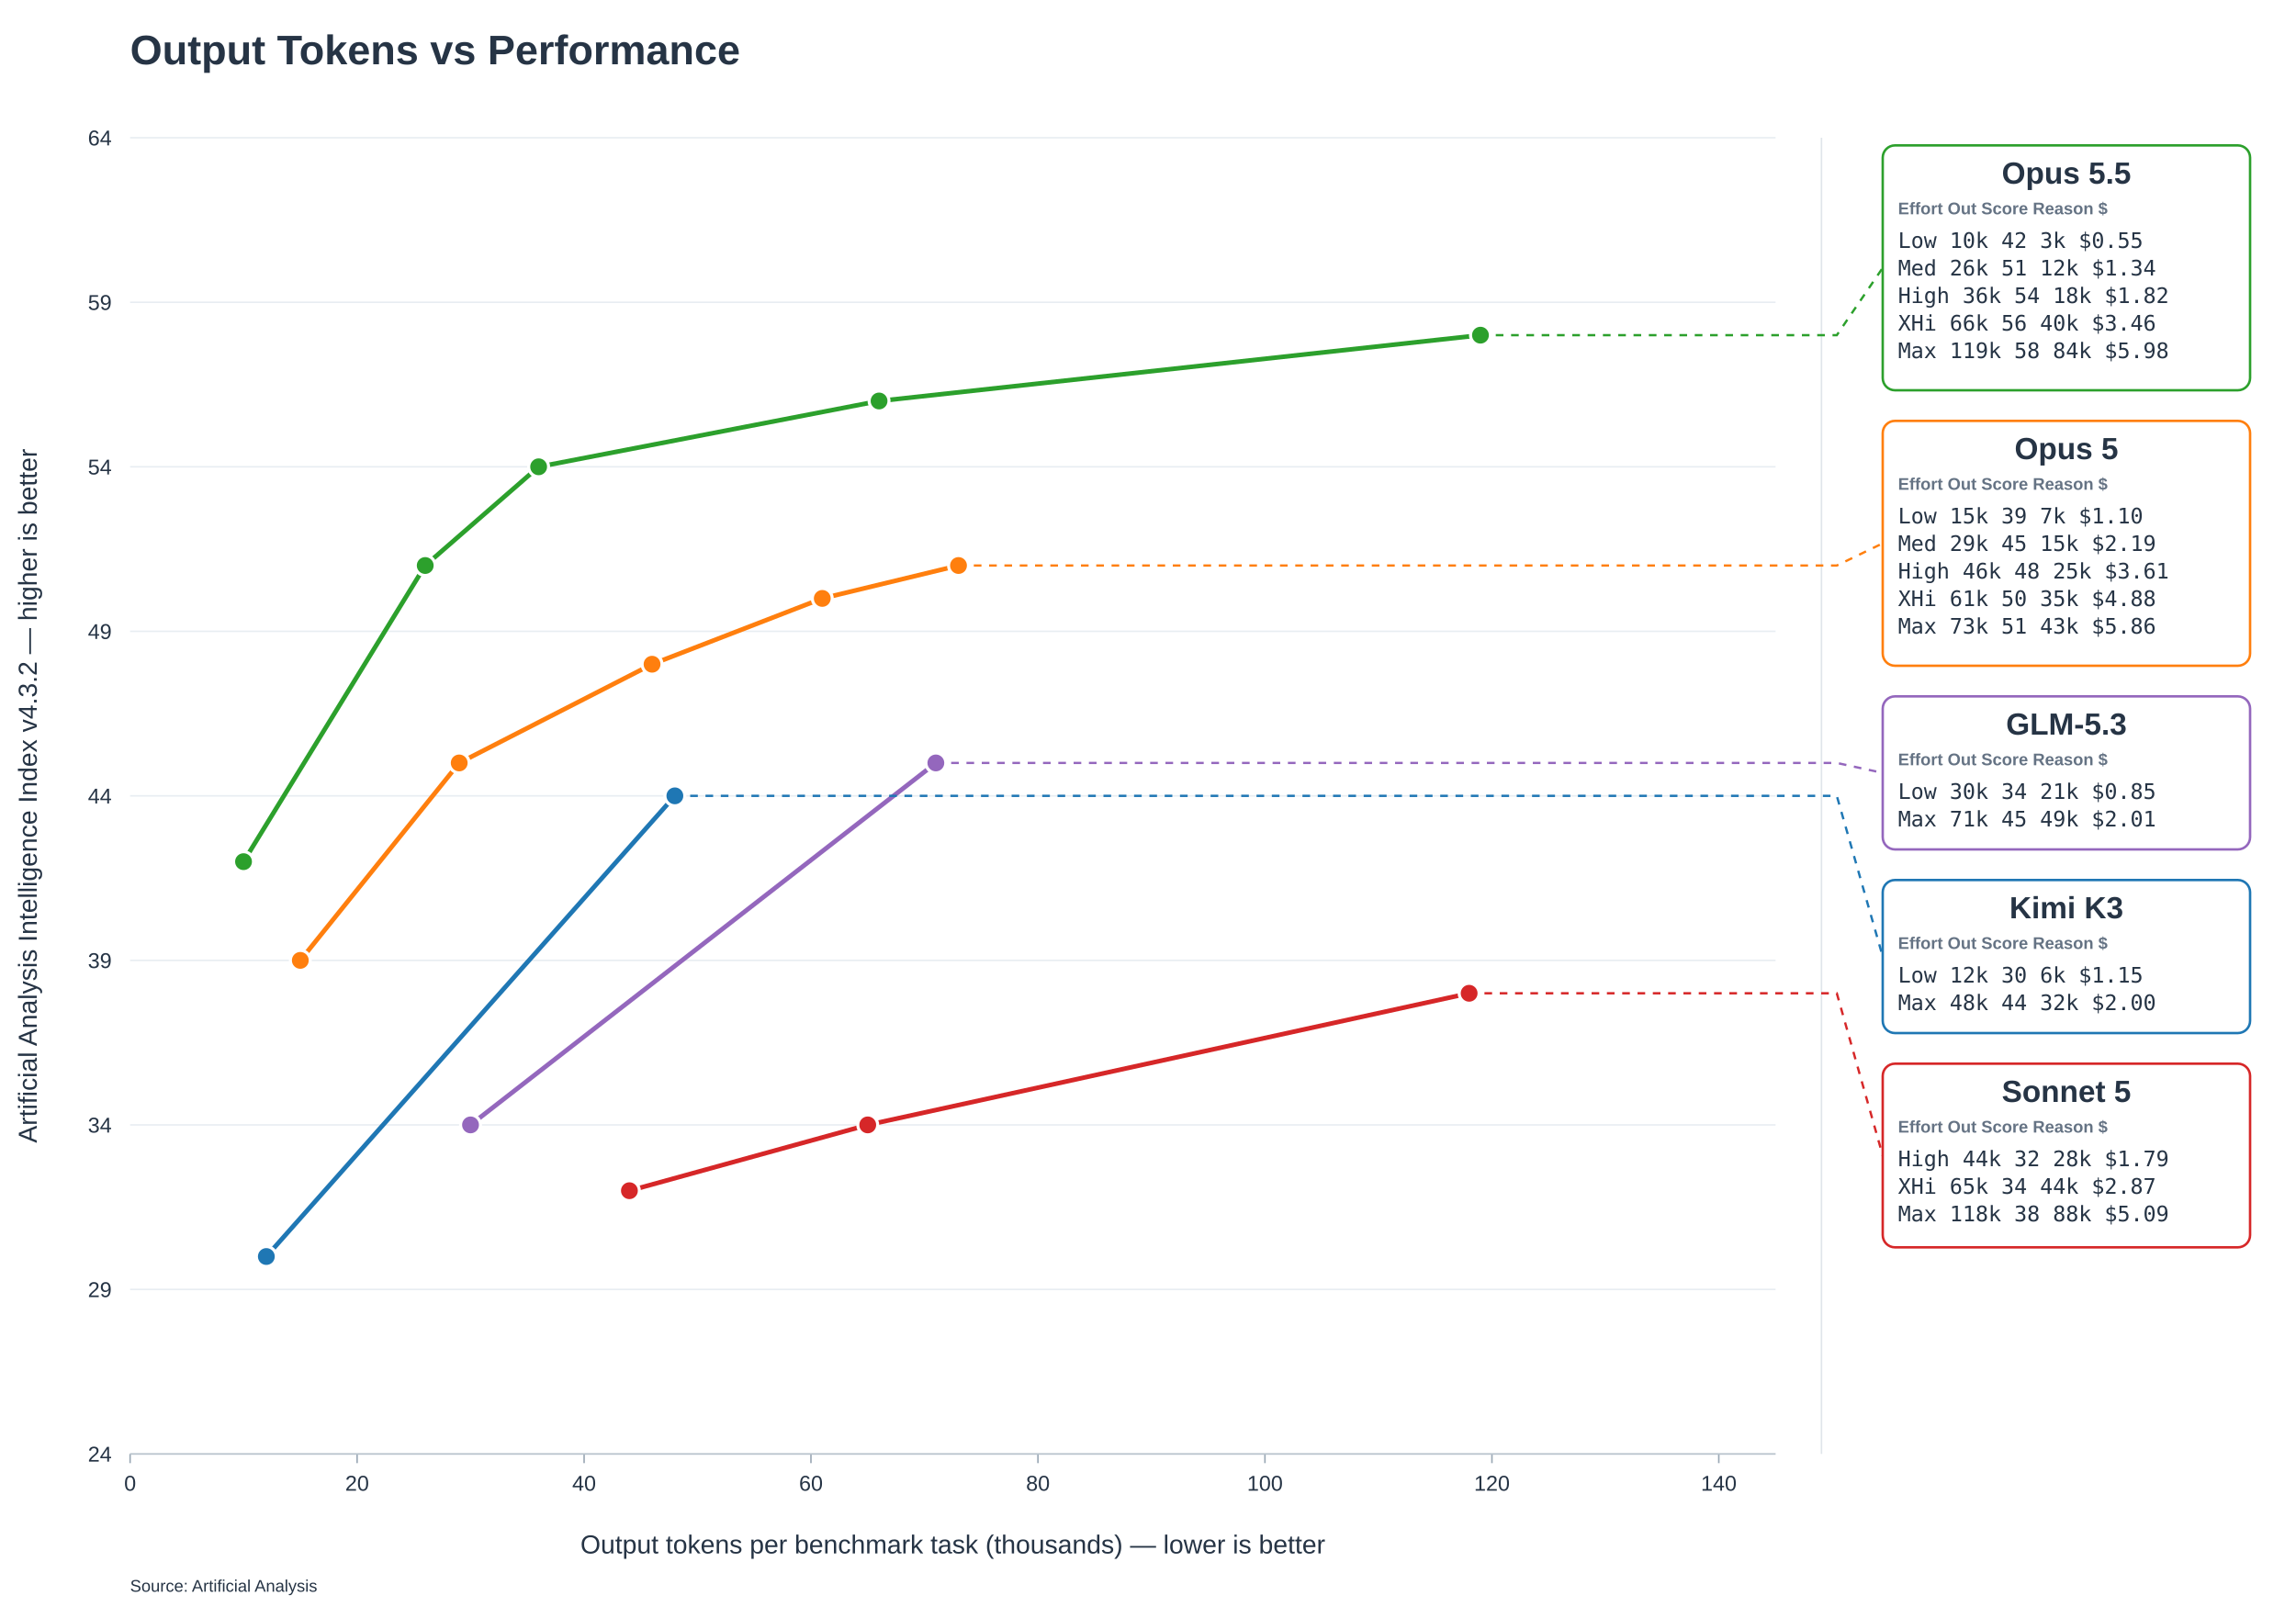
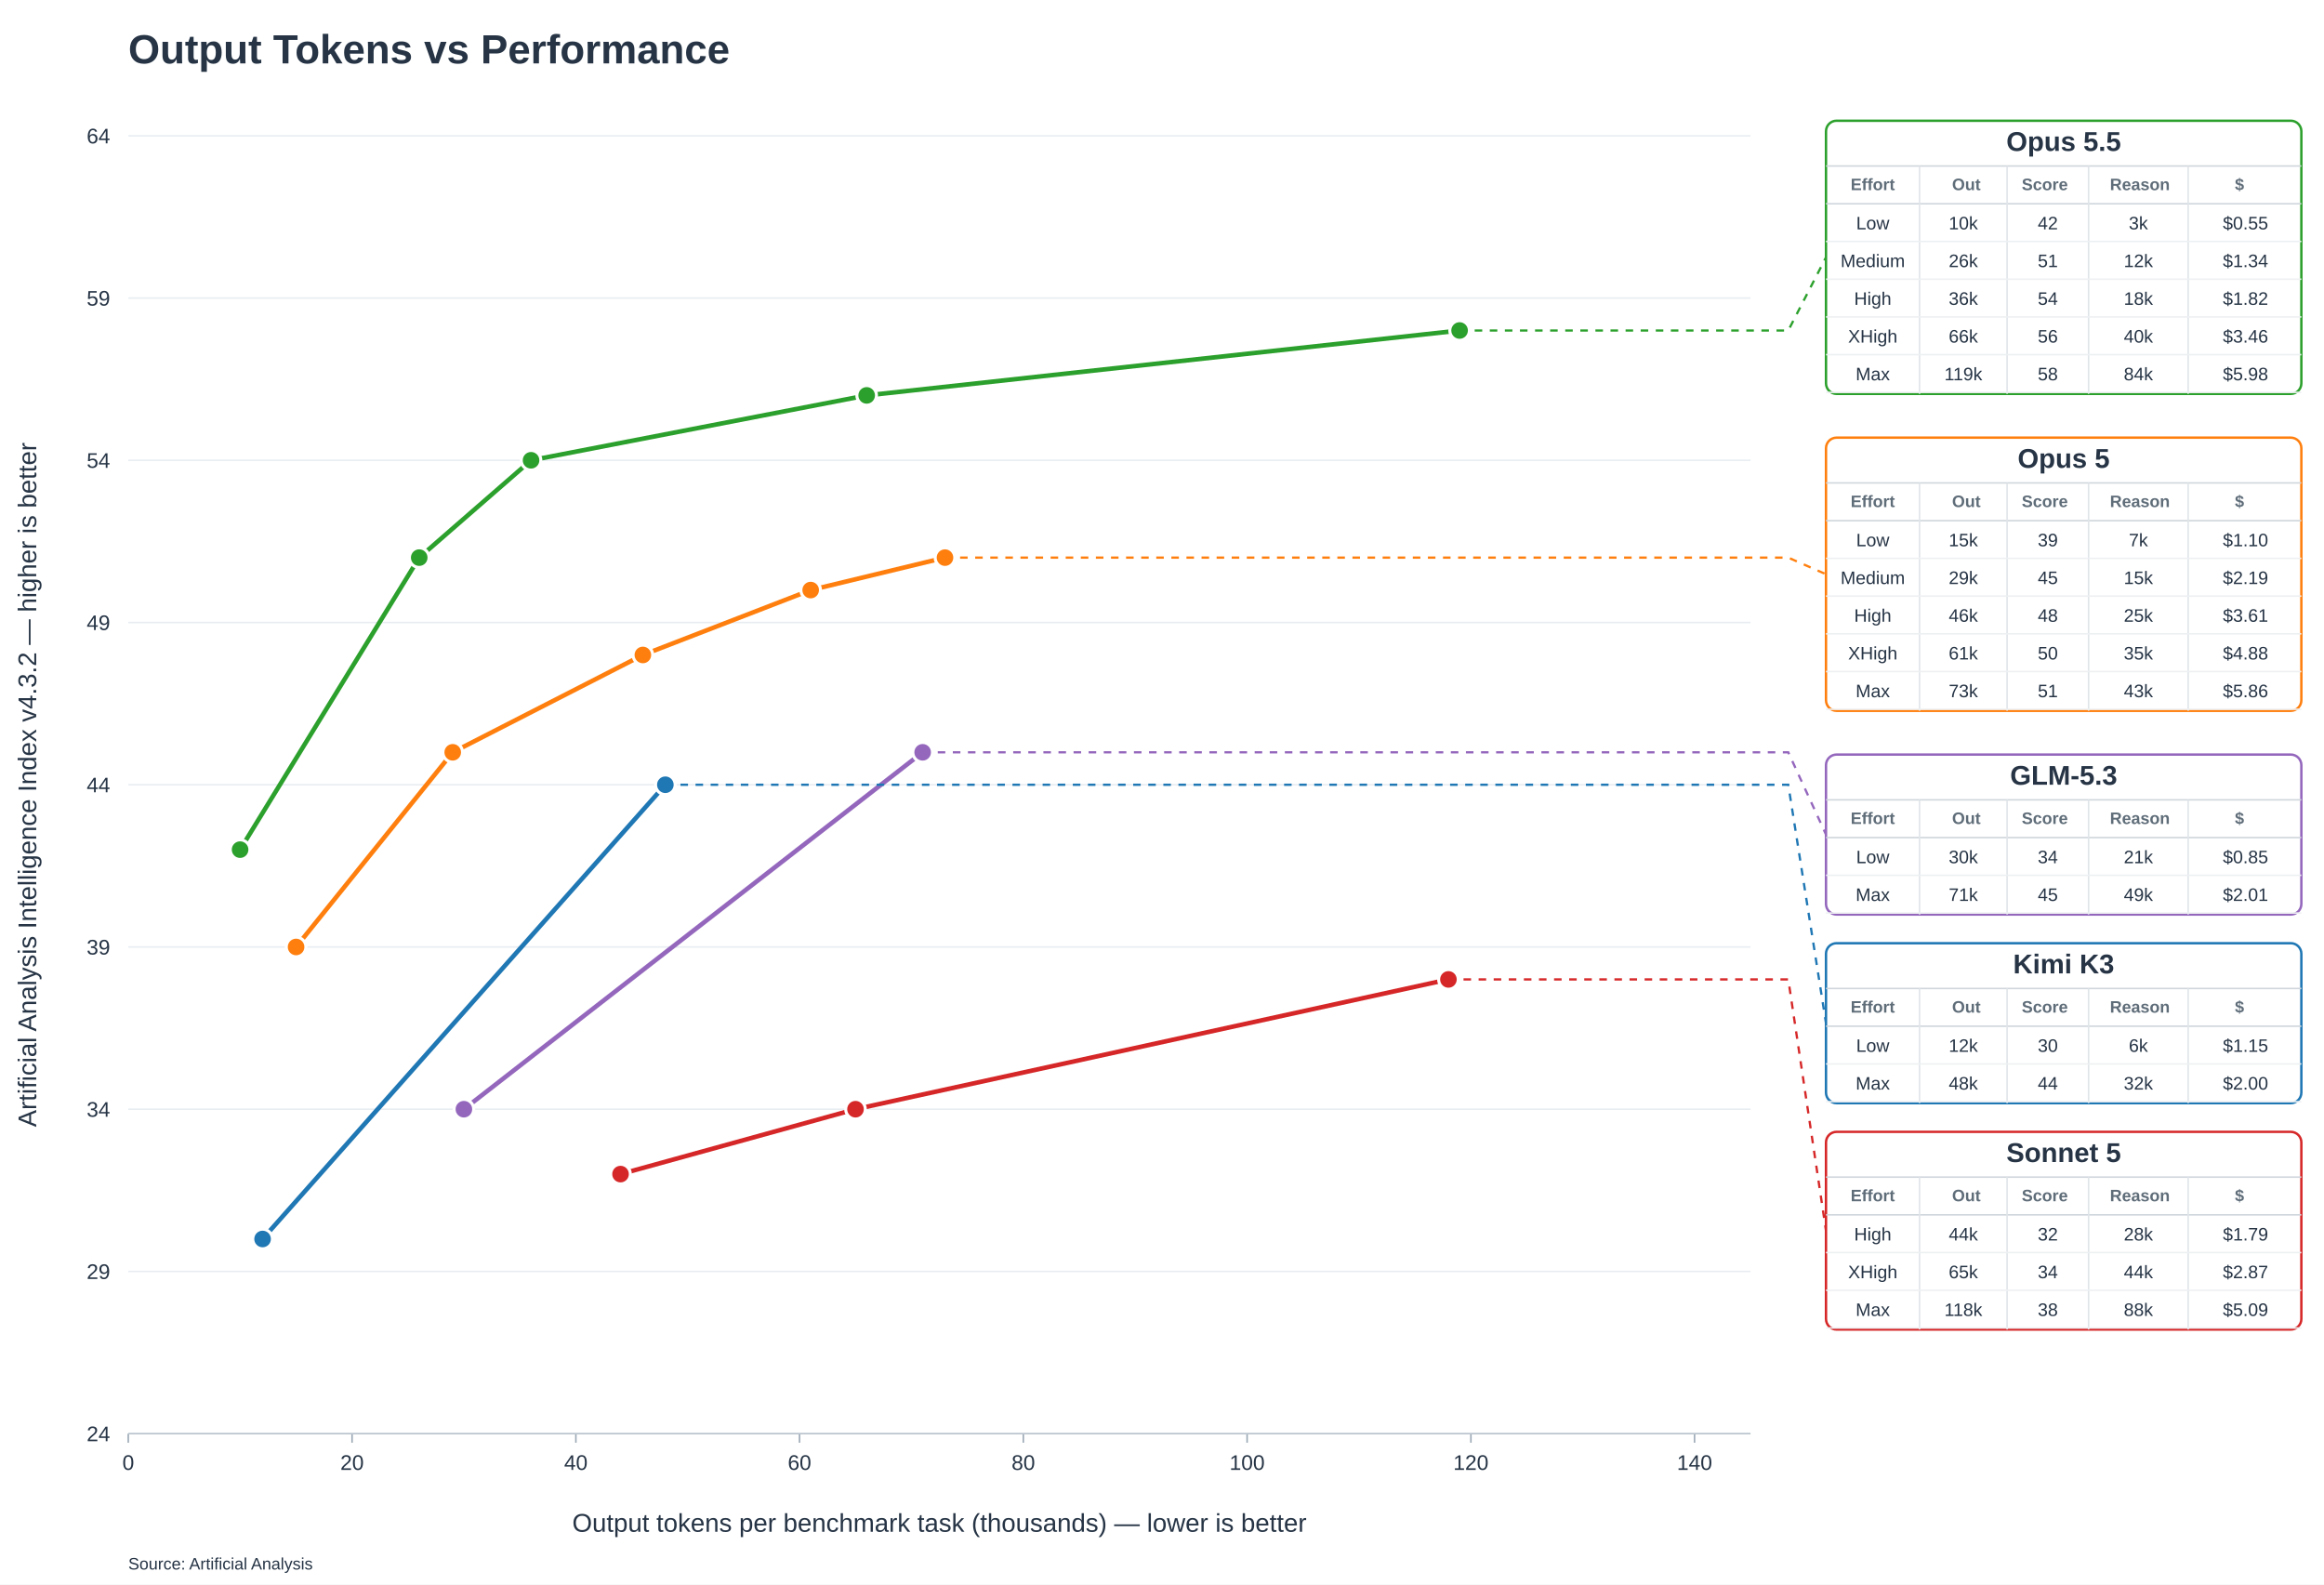
- <svg xmlns="http://www.w3.org/2000/svg" width="1500" height="1050" viewBox="0 0 1500 1050">
+ <svg xmlns="http://www.w3.org/2000/svg" width="1540" height="1050" viewBox="0 0 1540 1050">
  <rect width="100%" height="100%" fill="white" />
  <style>
text{font-family:Arial,sans-serif;fill:#263445}
.title{font-size:27px;font-weight:700}
.axis{font-size:17px}.tick{font-size:14px}.small{font-size:11px}
- .boxTitle{font-size:20px;font-weight:700}
- .boxHead{font-size:11px;font-weight:700;fill:#657384}
- .boxRow{font-size:14px}
+ .modelTitle{font-size:18px;font-weight:700}
+ .th{font-size:11px;font-weight:700;fill:#5f6d79}
+ .td{font-size:12px}
</style>
  <text x="85" y="42" class="title">Output Tokens vs Performance</text>
  <line x1="85" y1="950.0" x2="1160" y2="950.0" stroke="#e8edf2" />
  <text x="73" y="955.0" text-anchor="end" class="tick">24</text>
  <line x1="85" y1="842.5" x2="1160" y2="842.5" stroke="#e8edf2" />
  <text x="73" y="847.5" text-anchor="end" class="tick">29</text>
  <line x1="85" y1="735.0" x2="1160" y2="735.0" stroke="#e8edf2" />
  <text x="73" y="740.0" text-anchor="end" class="tick">34</text>
  <line x1="85" y1="627.5" x2="1160" y2="627.5" stroke="#e8edf2" />
  <text x="73" y="632.5" text-anchor="end" class="tick">39</text>
  <line x1="85" y1="520.0" x2="1160" y2="520.0" stroke="#e8edf2" />
  <text x="73" y="525.0" text-anchor="end" class="tick">44</text>
  <line x1="85" y1="412.5" x2="1160" y2="412.5" stroke="#e8edf2" />
  <text x="73" y="417.5" text-anchor="end" class="tick">49</text>
  <line x1="85" y1="305.0" x2="1160" y2="305.0" stroke="#e8edf2" />
  <text x="73" y="310.0" text-anchor="end" class="tick">54</text>
  <line x1="85" y1="197.5" x2="1160" y2="197.5" stroke="#e8edf2" />
  <text x="73" y="202.5" text-anchor="end" class="tick">59</text>
  <line x1="85" y1="90.0" x2="1160" y2="90.0" stroke="#e8edf2" />
  <text x="73" y="95.0" text-anchor="end" class="tick">64</text>
  <line x1="85.0" y1="950" x2="85.0" y2="956" stroke="#9aa8b5" />
  <text x="85.0" y="974" text-anchor="middle" class="tick">0</text>
  <line x1="233.3" y1="950" x2="233.3" y2="956" stroke="#9aa8b5" />
  <text x="233.3" y="974" text-anchor="middle" class="tick">20</text>
  <line x1="381.6" y1="950" x2="381.6" y2="956" stroke="#9aa8b5" />
  <text x="381.6" y="974" text-anchor="middle" class="tick">40</text>
  <line x1="529.8" y1="950" x2="529.8" y2="956" stroke="#9aa8b5" />
  <text x="529.8" y="974" text-anchor="middle" class="tick">60</text>
  <line x1="678.1" y1="950" x2="678.1" y2="956" stroke="#9aa8b5" />
  <text x="678.1" y="974" text-anchor="middle" class="tick">80</text>
  <line x1="826.4" y1="950" x2="826.4" y2="956" stroke="#9aa8b5" />
  <text x="826.4" y="974" text-anchor="middle" class="tick">100</text>
  <line x1="974.7" y1="950" x2="974.7" y2="956" stroke="#9aa8b5" />
  <text x="974.7" y="974" text-anchor="middle" class="tick">120</text>
  <line x1="1122.9" y1="950" x2="1122.9" y2="956" stroke="#9aa8b5" />
  <text x="1122.9" y="974" text-anchor="middle" class="tick">140</text>
  <line x1="85" y1="950" x2="1160" y2="950" stroke="#b9c3cc" />
-   <line x1="1190" y1="90" x2="1190" y2="950" stroke="#e0e5ea" />
  <polyline points="174.0,821.0 440.9,520.0" fill="none" stroke="#1f77b4" stroke-width="3" />
  <circle cx="174.0" cy="821.0" r="6.5" fill="#1f77b4" stroke="white" stroke-width="2" />
  <circle cx="440.9" cy="520.0" r="6.5" fill="#1f77b4" stroke="white" stroke-width="2" />
  <polyline points="307.4,735.0 611.4,498.5" fill="none" stroke="#9467bd" stroke-width="3" />
  <circle cx="307.4" cy="735.0" r="6.5" fill="#9467bd" stroke="white" stroke-width="2" />
  <circle cx="611.4" cy="498.5" r="6.5" fill="#9467bd" stroke="white" stroke-width="2" />
  <polyline points="196.2,627.5 300.0,498.5 426.0,434.0 537.2,391.0 626.2,369.5" fill="none" stroke="#ff7f0e" stroke-width="3" />
  <circle cx="196.2" cy="627.5" r="6.5" fill="#ff7f0e" stroke="white" stroke-width="2" />
  <circle cx="300.0" cy="498.5" r="6.5" fill="#ff7f0e" stroke="white" stroke-width="2" />
  <circle cx="426.0" cy="434.0" r="6.5" fill="#ff7f0e" stroke="white" stroke-width="2" />
  <circle cx="537.2" cy="391.0" r="6.5" fill="#ff7f0e" stroke="white" stroke-width="2" />
  <circle cx="626.2" cy="369.5" r="6.5" fill="#ff7f0e" stroke="white" stroke-width="2" />
  <polyline points="159.1,563.0 277.8,369.5 351.9,305.0 574.3,262.0 967.2,219.0" fill="none" stroke="#2ca02c" stroke-width="3" />
  <circle cx="159.1" cy="563.0" r="6.5" fill="#2ca02c" stroke="white" stroke-width="2" />
  <circle cx="277.8" cy="369.5" r="6.5" fill="#2ca02c" stroke="white" stroke-width="2" />
  <circle cx="351.9" cy="305.0" r="6.5" fill="#2ca02c" stroke="white" stroke-width="2" />
  <circle cx="574.3" cy="262.0" r="6.5" fill="#2ca02c" stroke="white" stroke-width="2" />
  <circle cx="967.2" cy="219.0" r="6.5" fill="#2ca02c" stroke="white" stroke-width="2" />
  <polyline points="411.2,778.0 566.9,735.0 959.8,649.0" fill="none" stroke="#d62728" stroke-width="3" />
  <circle cx="411.2" cy="778.0" r="6.5" fill="#d62728" stroke="white" stroke-width="2" />
  <circle cx="566.9" cy="735.0" r="6.5" fill="#d62728" stroke="white" stroke-width="2" />
  <circle cx="959.8" cy="649.0" r="6.5" fill="#d62728" stroke="white" stroke-width="2" />
-   <polyline points="967.2,219.0 1200,219.0 1230,175.0" fill="none" stroke="#2ca02c" stroke-width="1.5" stroke-dasharray="5 5" />
-   <rect x="1230" y="95" width="240" height="160" rx="8" fill="white" stroke="#2ca02c" stroke-width="1.6" />
-   <text x="1350" y="120" text-anchor="middle" class="boxTitle">Opus 5.5</text>
-   <text x="1240" y="140" class="boxHead">Effort      Out      Score   Reason   $</text>
-   <text x="1240" y="162" class="boxRow" style="font-family:Consolas,Menlo,monospace">Low     10k    42       3k   $0.55</text>
-   <text x="1240" y="180" class="boxRow" style="font-family:Consolas,Menlo,monospace">Med     26k    51      12k   $1.34</text>
-   <text x="1240" y="198" class="boxRow" style="font-family:Consolas,Menlo,monospace">High    36k    54      18k   $1.82</text>
-   <text x="1240" y="216" class="boxRow" style="font-family:Consolas,Menlo,monospace">XHi     66k    56      40k   $3.46</text>
-   <text x="1240" y="234" class="boxRow" style="font-family:Consolas,Menlo,monospace">Max    119k    58      84k   $5.98</text>
-   <polyline points="626.2,369.5 1200,369.5 1230,355.0" fill="none" stroke="#ff7f0e" stroke-width="1.5" stroke-dasharray="5 5" />
-   <rect x="1230" y="275" width="240" height="160" rx="8" fill="white" stroke="#ff7f0e" stroke-width="1.6" />
-   <text x="1350" y="300" text-anchor="middle" class="boxTitle">Opus 5</text>
-   <text x="1240" y="320" class="boxHead">Effort      Out      Score   Reason   $</text>
-   <text x="1240" y="342" class="boxRow" style="font-family:Consolas,Menlo,monospace">Low     15k    39       7k   $1.10</text>
-   <text x="1240" y="360" class="boxRow" style="font-family:Consolas,Menlo,monospace">Med     29k    45      15k   $2.19</text>
-   <text x="1240" y="378" class="boxRow" style="font-family:Consolas,Menlo,monospace">High    46k    48      25k   $3.61</text>
-   <text x="1240" y="396" class="boxRow" style="font-family:Consolas,Menlo,monospace">XHi     61k    50      35k   $4.88</text>
-   <text x="1240" y="414" class="boxRow" style="font-family:Consolas,Menlo,monospace">Max     73k    51      43k   $5.86</text>
-   <polyline points="611.4,498.5 1200,498.5 1230,505.0" fill="none" stroke="#9467bd" stroke-width="1.5" stroke-dasharray="5 5" />
-   <rect x="1230" y="455" width="240" height="100" rx="8" fill="white" stroke="#9467bd" stroke-width="1.6" />
-   <text x="1350" y="480" text-anchor="middle" class="boxTitle">GLM-5.3</text>
-   <text x="1240" y="500" class="boxHead">Effort      Out      Score   Reason   $</text>
-   <text x="1240" y="522" class="boxRow" style="font-family:Consolas,Menlo,monospace">Low     30k    34      21k   $0.85</text>
-   <text x="1240" y="540" class="boxRow" style="font-family:Consolas,Menlo,monospace">Max     71k    45      49k   $2.01</text>
-   <polyline points="440.9,520.0 1200,520.0 1230,625.0" fill="none" stroke="#1f77b4" stroke-width="1.5" stroke-dasharray="5 5" />
-   <rect x="1230" y="575" width="240" height="100" rx="8" fill="white" stroke="#1f77b4" stroke-width="1.6" />
-   <text x="1350" y="600" text-anchor="middle" class="boxTitle">Kimi K3</text>
-   <text x="1240" y="620" class="boxHead">Effort      Out      Score   Reason   $</text>
-   <text x="1240" y="642" class="boxRow" style="font-family:Consolas,Menlo,monospace">Low     12k    30       6k   $1.15</text>
-   <text x="1240" y="660" class="boxRow" style="font-family:Consolas,Menlo,monospace">Max     48k    44      32k   $2.00</text>
-   <polyline points="959.8,649.0 1200,649.0 1230,755.0" fill="none" stroke="#d62728" stroke-width="1.5" stroke-dasharray="5 5" />
-   <rect x="1230" y="695" width="240" height="120" rx="8" fill="white" stroke="#d62728" stroke-width="1.6" />
-   <text x="1350" y="720" text-anchor="middle" class="boxTitle">Sonnet 5</text>
-   <text x="1240" y="740" class="boxHead">Effort      Out      Score   Reason   $</text>
-   <text x="1240" y="762" class="boxRow" style="font-family:Consolas,Menlo,monospace">High    44k    32      28k   $1.79</text>
-   <text x="1240" y="780" class="boxRow" style="font-family:Consolas,Menlo,monospace">XHi     65k    34      44k   $2.87</text>
-   <text x="1240" y="798" class="boxRow" style="font-family:Consolas,Menlo,monospace">Max    118k    38      88k   $5.09</text>
+   <polyline points="967.2,219.0 1185,219.0 1210,170.5" fill="none" stroke="#2ca02c" stroke-width="1.5" stroke-dasharray="5 5" />
+   <rect x="1210" y="80" width="315" height="181" rx="7" fill="white" stroke="#2ca02c" stroke-width="1.6" />
+   <text x="1367.5" y="100" text-anchor="middle" class="modelTitle">Opus 5.5</text>
+   <line x1="1210" y1="110" x2="1525" y2="110" stroke="#cfd6dc" />
+   <text x="1241" y="126" text-anchor="middle" class="th">Effort</text>
+   <text x="1303" y="126" text-anchor="middle" class="th">Out</text>
+   <text x="1355" y="126" text-anchor="middle" class="th">Score</text>
+   <text x="1418" y="126" text-anchor="middle" class="th">Reason</text>
+   <text x="1484" y="126" text-anchor="middle" class="th">$</text>
+   <line x1="1210" y1="135" x2="1525" y2="135" stroke="#cfd6dc" />
+   <line x1="1272" y1="110" x2="1272" y2="261" stroke="#e0e5e9" />
+   <line x1="1330" y1="110" x2="1330" y2="261" stroke="#e0e5e9" />
+   <line x1="1384" y1="110" x2="1384" y2="261" stroke="#e0e5e9" />
+   <line x1="1450" y1="110" x2="1450" y2="261" stroke="#e0e5e9" />
+   <text x="1241" y="152" text-anchor="middle" class="td">Low</text>
+   <text x="1301" y="152" text-anchor="middle" class="td">10k</text>
+   <text x="1357" y="152" text-anchor="middle" class="td">42</text>
+   <text x="1417" y="152" text-anchor="middle" class="td">3k</text>
+   <text x="1488" y="152" text-anchor="middle" class="td">$0.55</text>
+   <line x1="1210" y1="160" x2="1525" y2="160" stroke="#edf0f2" />
+   <text x="1241" y="177" text-anchor="middle" class="td">Medium</text>
+   <text x="1301" y="177" text-anchor="middle" class="td">26k</text>
+   <text x="1357" y="177" text-anchor="middle" class="td">51</text>
+   <text x="1417" y="177" text-anchor="middle" class="td">12k</text>
+   <text x="1488" y="177" text-anchor="middle" class="td">$1.34</text>
+   <line x1="1210" y1="185" x2="1525" y2="185" stroke="#edf0f2" />
+   <text x="1241" y="202" text-anchor="middle" class="td">High</text>
+   <text x="1301" y="202" text-anchor="middle" class="td">36k</text>
+   <text x="1357" y="202" text-anchor="middle" class="td">54</text>
+   <text x="1417" y="202" text-anchor="middle" class="td">18k</text>
+   <text x="1488" y="202" text-anchor="middle" class="td">$1.82</text>
+   <line x1="1210" y1="210" x2="1525" y2="210" stroke="#edf0f2" />
+   <text x="1241" y="227" text-anchor="middle" class="td">XHigh</text>
+   <text x="1301" y="227" text-anchor="middle" class="td">66k</text>
+   <text x="1357" y="227" text-anchor="middle" class="td">56</text>
+   <text x="1417" y="227" text-anchor="middle" class="td">40k</text>
+   <text x="1488" y="227" text-anchor="middle" class="td">$3.46</text>
+   <line x1="1210" y1="235" x2="1525" y2="235" stroke="#edf0f2" />
+   <text x="1241" y="252" text-anchor="middle" class="td">Max</text>
+   <text x="1301" y="252" text-anchor="middle" class="td">119k</text>
+   <text x="1357" y="252" text-anchor="middle" class="td">58</text>
+   <text x="1417" y="252" text-anchor="middle" class="td">84k</text>
+   <text x="1488" y="252" text-anchor="middle" class="td">$5.98</text>
+   <line x1="1210" y1="260" x2="1525" y2="260" stroke="#edf0f2" />
+   <polyline points="626.2,369.5 1185,369.5 1210,380.5" fill="none" stroke="#ff7f0e" stroke-width="1.5" stroke-dasharray="5 5" />
+   <rect x="1210" y="290" width="315" height="181" rx="7" fill="white" stroke="#ff7f0e" stroke-width="1.6" />
+   <text x="1367.5" y="310" text-anchor="middle" class="modelTitle">Opus 5</text>
+   <line x1="1210" y1="320" x2="1525" y2="320" stroke="#cfd6dc" />
+   <text x="1241" y="336" text-anchor="middle" class="th">Effort</text>
+   <text x="1303" y="336" text-anchor="middle" class="th">Out</text>
+   <text x="1355" y="336" text-anchor="middle" class="th">Score</text>
+   <text x="1418" y="336" text-anchor="middle" class="th">Reason</text>
+   <text x="1484" y="336" text-anchor="middle" class="th">$</text>
+   <line x1="1210" y1="345" x2="1525" y2="345" stroke="#cfd6dc" />
+   <line x1="1272" y1="320" x2="1272" y2="471" stroke="#e0e5e9" />
+   <line x1="1330" y1="320" x2="1330" y2="471" stroke="#e0e5e9" />
+   <line x1="1384" y1="320" x2="1384" y2="471" stroke="#e0e5e9" />
+   <line x1="1450" y1="320" x2="1450" y2="471" stroke="#e0e5e9" />
+   <text x="1241" y="362" text-anchor="middle" class="td">Low</text>
+   <text x="1301" y="362" text-anchor="middle" class="td">15k</text>
+   <text x="1357" y="362" text-anchor="middle" class="td">39</text>
+   <text x="1417" y="362" text-anchor="middle" class="td">7k</text>
+   <text x="1488" y="362" text-anchor="middle" class="td">$1.10</text>
+   <line x1="1210" y1="370" x2="1525" y2="370" stroke="#edf0f2" />
+   <text x="1241" y="387" text-anchor="middle" class="td">Medium</text>
+   <text x="1301" y="387" text-anchor="middle" class="td">29k</text>
+   <text x="1357" y="387" text-anchor="middle" class="td">45</text>
+   <text x="1417" y="387" text-anchor="middle" class="td">15k</text>
+   <text x="1488" y="387" text-anchor="middle" class="td">$2.19</text>
+   <line x1="1210" y1="395" x2="1525" y2="395" stroke="#edf0f2" />
+   <text x="1241" y="412" text-anchor="middle" class="td">High</text>
+   <text x="1301" y="412" text-anchor="middle" class="td">46k</text>
+   <text x="1357" y="412" text-anchor="middle" class="td">48</text>
+   <text x="1417" y="412" text-anchor="middle" class="td">25k</text>
+   <text x="1488" y="412" text-anchor="middle" class="td">$3.61</text>
+   <line x1="1210" y1="420" x2="1525" y2="420" stroke="#edf0f2" />
+   <text x="1241" y="437" text-anchor="middle" class="td">XHigh</text>
+   <text x="1301" y="437" text-anchor="middle" class="td">61k</text>
+   <text x="1357" y="437" text-anchor="middle" class="td">50</text>
+   <text x="1417" y="437" text-anchor="middle" class="td">35k</text>
+   <text x="1488" y="437" text-anchor="middle" class="td">$4.88</text>
+   <line x1="1210" y1="445" x2="1525" y2="445" stroke="#edf0f2" />
+   <text x="1241" y="462" text-anchor="middle" class="td">Max</text>
+   <text x="1301" y="462" text-anchor="middle" class="td">73k</text>
+   <text x="1357" y="462" text-anchor="middle" class="td">51</text>
+   <text x="1417" y="462" text-anchor="middle" class="td">43k</text>
+   <text x="1488" y="462" text-anchor="middle" class="td">$5.86</text>
+   <line x1="1210" y1="470" x2="1525" y2="470" stroke="#edf0f2" />
+   <polyline points="611.4,498.5 1185,498.5 1210,553.0" fill="none" stroke="#9467bd" stroke-width="1.5" stroke-dasharray="5 5" />
+   <rect x="1210" y="500" width="315" height="106" rx="7" fill="white" stroke="#9467bd" stroke-width="1.6" />
+   <text x="1367.5" y="520" text-anchor="middle" class="modelTitle">GLM-5.3</text>
+   <line x1="1210" y1="530" x2="1525" y2="530" stroke="#cfd6dc" />
+   <text x="1241" y="546" text-anchor="middle" class="th">Effort</text>
+   <text x="1303" y="546" text-anchor="middle" class="th">Out</text>
+   <text x="1355" y="546" text-anchor="middle" class="th">Score</text>
+   <text x="1418" y="546" text-anchor="middle" class="th">Reason</text>
+   <text x="1484" y="546" text-anchor="middle" class="th">$</text>
+   <line x1="1210" y1="555" x2="1525" y2="555" stroke="#cfd6dc" />
+   <line x1="1272" y1="530" x2="1272" y2="606" stroke="#e0e5e9" />
+   <line x1="1330" y1="530" x2="1330" y2="606" stroke="#e0e5e9" />
+   <line x1="1384" y1="530" x2="1384" y2="606" stroke="#e0e5e9" />
+   <line x1="1450" y1="530" x2="1450" y2="606" stroke="#e0e5e9" />
+   <text x="1241" y="572" text-anchor="middle" class="td">Low</text>
+   <text x="1301" y="572" text-anchor="middle" class="td">30k</text>
+   <text x="1357" y="572" text-anchor="middle" class="td">34</text>
+   <text x="1417" y="572" text-anchor="middle" class="td">21k</text>
+   <text x="1488" y="572" text-anchor="middle" class="td">$0.85</text>
+   <line x1="1210" y1="580" x2="1525" y2="580" stroke="#edf0f2" />
+   <text x="1241" y="597" text-anchor="middle" class="td">Max</text>
+   <text x="1301" y="597" text-anchor="middle" class="td">71k</text>
+   <text x="1357" y="597" text-anchor="middle" class="td">45</text>
+   <text x="1417" y="597" text-anchor="middle" class="td">49k</text>
+   <text x="1488" y="597" text-anchor="middle" class="td">$2.01</text>
+   <line x1="1210" y1="605" x2="1525" y2="605" stroke="#edf0f2" />
+   <polyline points="440.9,520.0 1185,520.0 1210,678.0" fill="none" stroke="#1f77b4" stroke-width="1.5" stroke-dasharray="5 5" />
+   <rect x="1210" y="625" width="315" height="106" rx="7" fill="white" stroke="#1f77b4" stroke-width="1.6" />
+   <text x="1367.5" y="645" text-anchor="middle" class="modelTitle">Kimi K3</text>
+   <line x1="1210" y1="655" x2="1525" y2="655" stroke="#cfd6dc" />
+   <text x="1241" y="671" text-anchor="middle" class="th">Effort</text>
+   <text x="1303" y="671" text-anchor="middle" class="th">Out</text>
+   <text x="1355" y="671" text-anchor="middle" class="th">Score</text>
+   <text x="1418" y="671" text-anchor="middle" class="th">Reason</text>
+   <text x="1484" y="671" text-anchor="middle" class="th">$</text>
+   <line x1="1210" y1="680" x2="1525" y2="680" stroke="#cfd6dc" />
+   <line x1="1272" y1="655" x2="1272" y2="731" stroke="#e0e5e9" />
+   <line x1="1330" y1="655" x2="1330" y2="731" stroke="#e0e5e9" />
+   <line x1="1384" y1="655" x2="1384" y2="731" stroke="#e0e5e9" />
+   <line x1="1450" y1="655" x2="1450" y2="731" stroke="#e0e5e9" />
+   <text x="1241" y="697" text-anchor="middle" class="td">Low</text>
+   <text x="1301" y="697" text-anchor="middle" class="td">12k</text>
+   <text x="1357" y="697" text-anchor="middle" class="td">30</text>
+   <text x="1417" y="697" text-anchor="middle" class="td">6k</text>
+   <text x="1488" y="697" text-anchor="middle" class="td">$1.15</text>
+   <line x1="1210" y1="705" x2="1525" y2="705" stroke="#edf0f2" />
+   <text x="1241" y="722" text-anchor="middle" class="td">Max</text>
+   <text x="1301" y="722" text-anchor="middle" class="td">48k</text>
+   <text x="1357" y="722" text-anchor="middle" class="td">44</text>
+   <text x="1417" y="722" text-anchor="middle" class="td">32k</text>
+   <text x="1488" y="722" text-anchor="middle" class="td">$2.00</text>
+   <line x1="1210" y1="730" x2="1525" y2="730" stroke="#edf0f2" />
+   <polyline points="959.8,649.0 1185,649.0 1210,815.5" fill="none" stroke="#d62728" stroke-width="1.5" stroke-dasharray="5 5" />
+   <rect x="1210" y="750" width="315" height="131" rx="7" fill="white" stroke="#d62728" stroke-width="1.6" />
+   <text x="1367.5" y="770" text-anchor="middle" class="modelTitle">Sonnet 5</text>
+   <line x1="1210" y1="780" x2="1525" y2="780" stroke="#cfd6dc" />
+   <text x="1241" y="796" text-anchor="middle" class="th">Effort</text>
+   <text x="1303" y="796" text-anchor="middle" class="th">Out</text>
+   <text x="1355" y="796" text-anchor="middle" class="th">Score</text>
+   <text x="1418" y="796" text-anchor="middle" class="th">Reason</text>
+   <text x="1484" y="796" text-anchor="middle" class="th">$</text>
+   <line x1="1210" y1="805" x2="1525" y2="805" stroke="#cfd6dc" />
+   <line x1="1272" y1="780" x2="1272" y2="881" stroke="#e0e5e9" />
+   <line x1="1330" y1="780" x2="1330" y2="881" stroke="#e0e5e9" />
+   <line x1="1384" y1="780" x2="1384" y2="881" stroke="#e0e5e9" />
+   <line x1="1450" y1="780" x2="1450" y2="881" stroke="#e0e5e9" />
+   <text x="1241" y="822" text-anchor="middle" class="td">High</text>
+   <text x="1301" y="822" text-anchor="middle" class="td">44k</text>
+   <text x="1357" y="822" text-anchor="middle" class="td">32</text>
+   <text x="1417" y="822" text-anchor="middle" class="td">28k</text>
+   <text x="1488" y="822" text-anchor="middle" class="td">$1.79</text>
+   <line x1="1210" y1="830" x2="1525" y2="830" stroke="#edf0f2" />
+   <text x="1241" y="847" text-anchor="middle" class="td">XHigh</text>
+   <text x="1301" y="847" text-anchor="middle" class="td">65k</text>
+   <text x="1357" y="847" text-anchor="middle" class="td">34</text>
+   <text x="1417" y="847" text-anchor="middle" class="td">44k</text>
+   <text x="1488" y="847" text-anchor="middle" class="td">$2.87</text>
+   <line x1="1210" y1="855" x2="1525" y2="855" stroke="#edf0f2" />
+   <text x="1241" y="872" text-anchor="middle" class="td">Max</text>
+   <text x="1301" y="872" text-anchor="middle" class="td">118k</text>
+   <text x="1357" y="872" text-anchor="middle" class="td">38</text>
+   <text x="1417" y="872" text-anchor="middle" class="td">88k</text>
+   <text x="1488" y="872" text-anchor="middle" class="td">$5.09</text>
+   <line x1="1210" y1="880" x2="1525" y2="880" stroke="#edf0f2" />
  <text x="622.5" y="1015" text-anchor="middle" class="axis">Output tokens per benchmark task (thousands) — lower is better</text>
  <text transform="translate(24 520) rotate(-90)" text-anchor="middle" class="axis">Artificial Analysis Intelligence Index v4.3.2 — higher is better</text>
  <text x="85" y="1040" class="small">Source: Artificial Analysis</text>
</svg>
